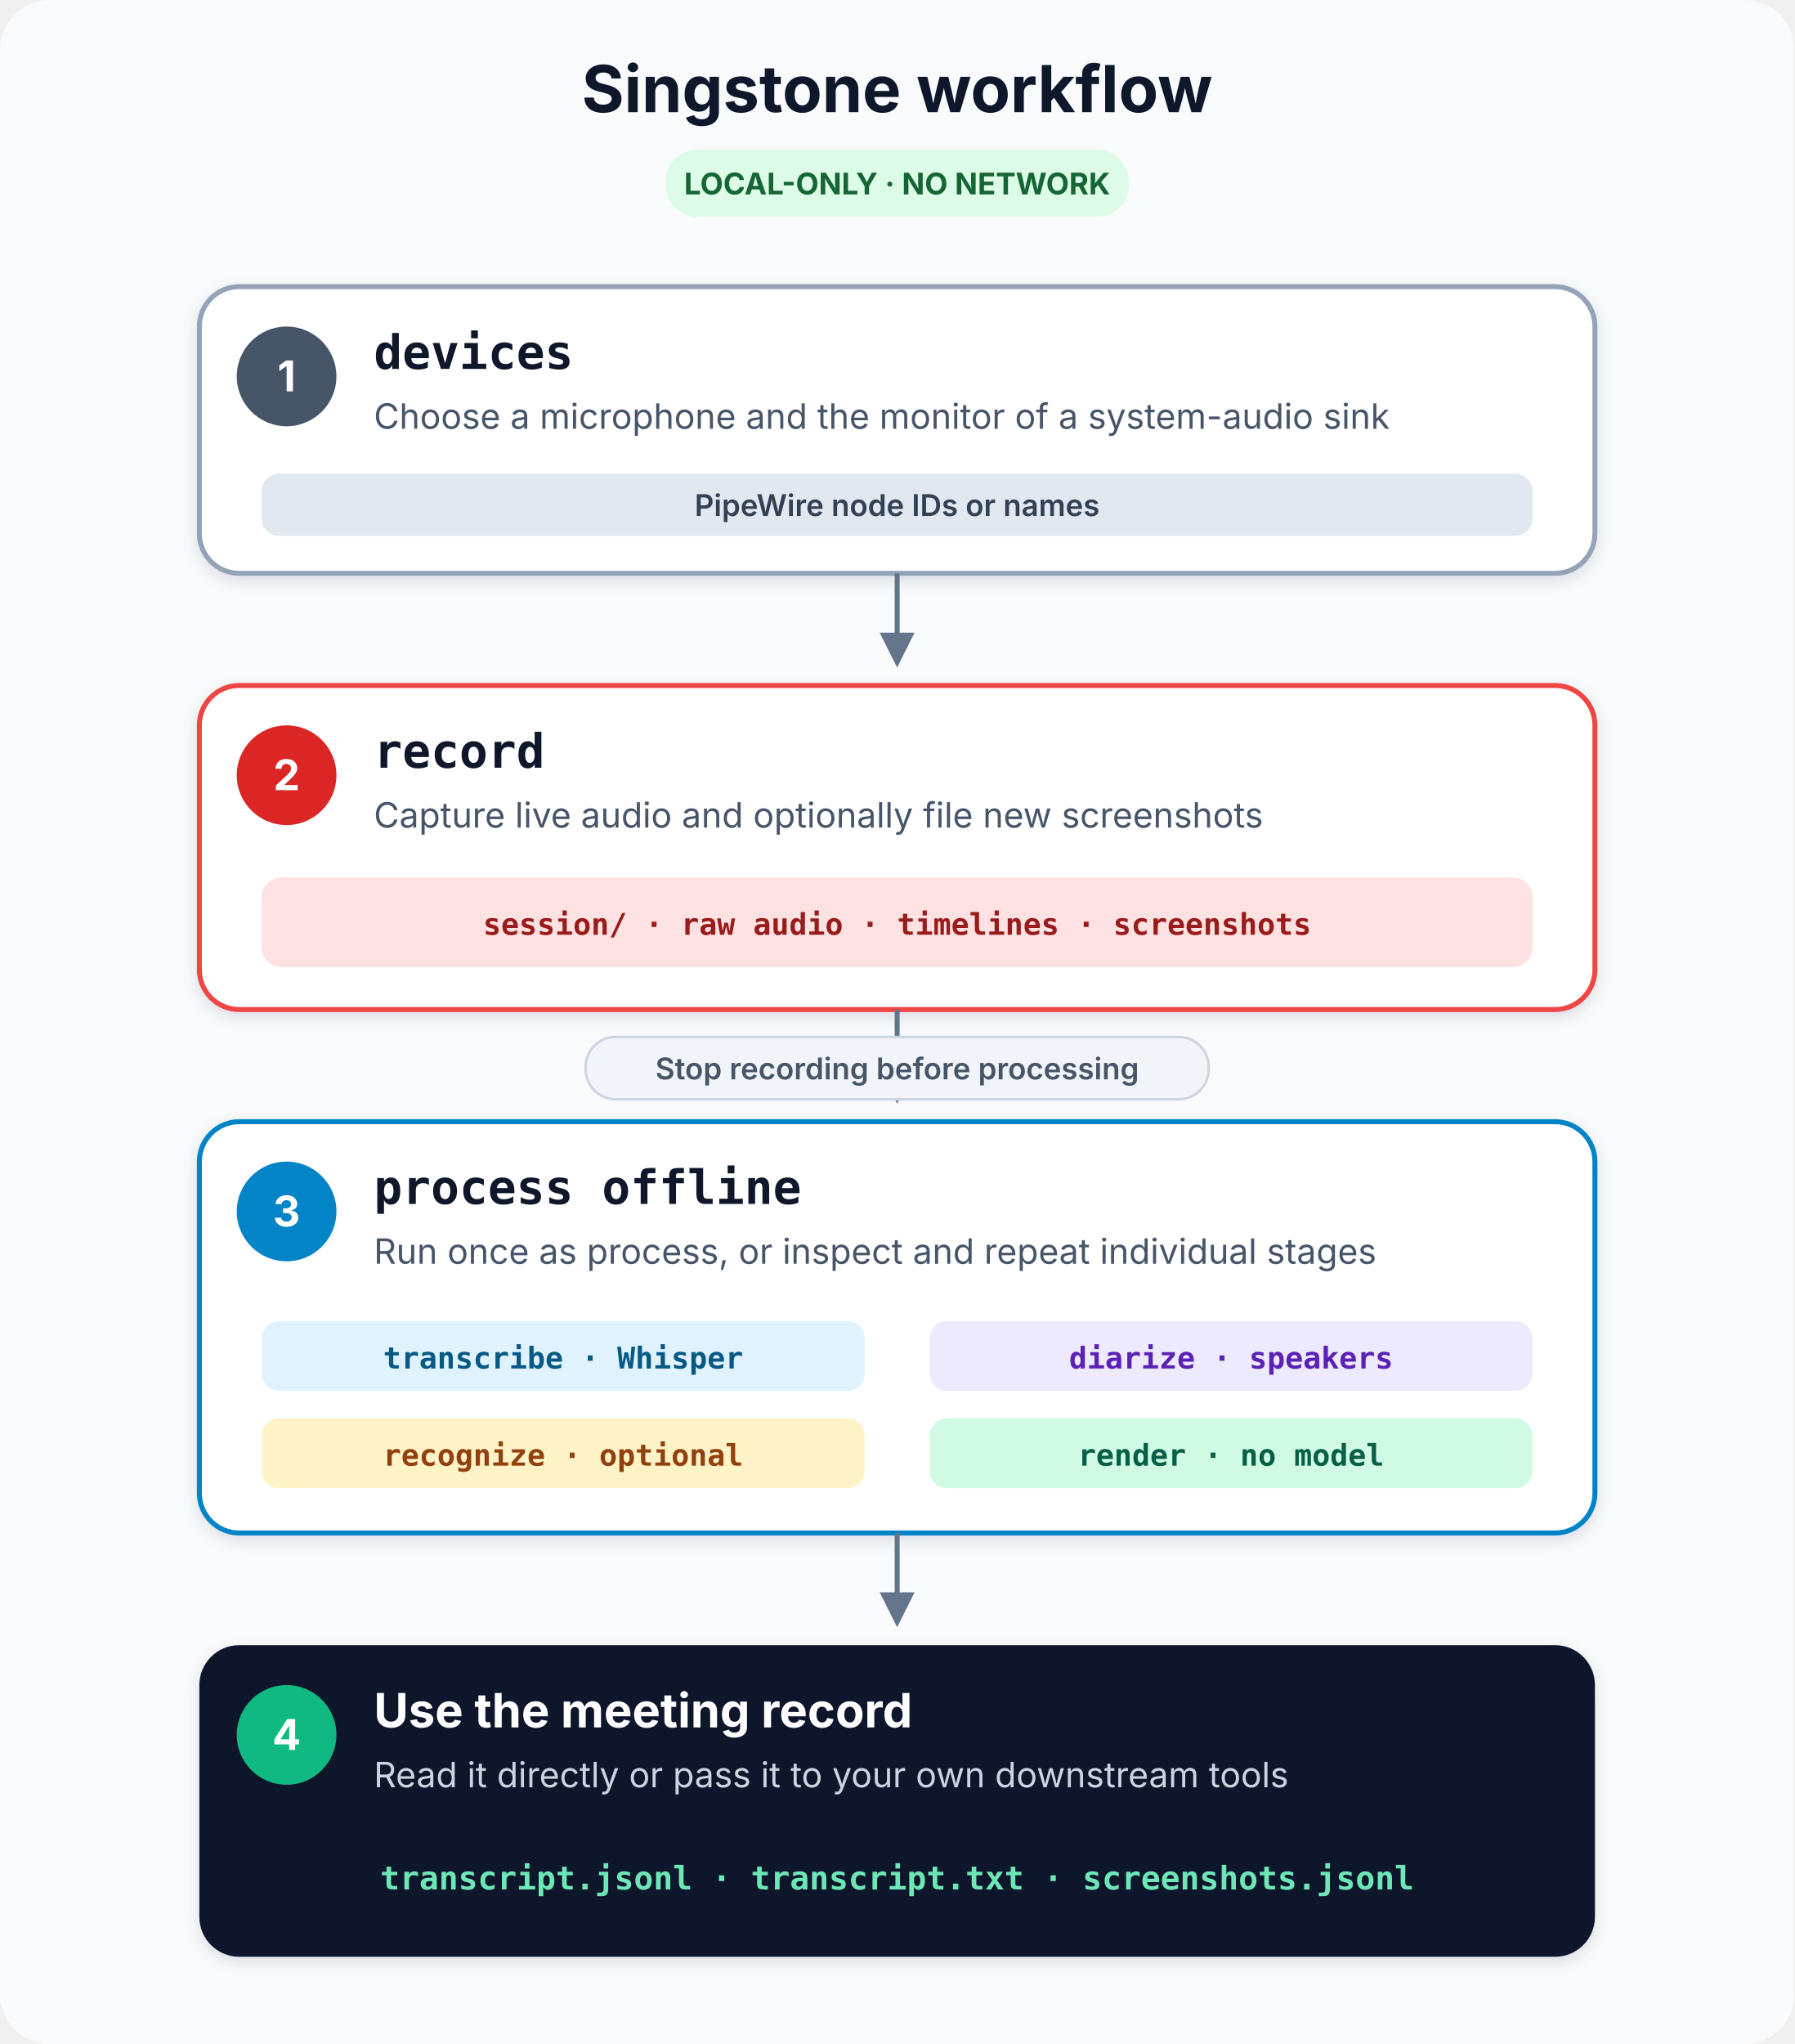
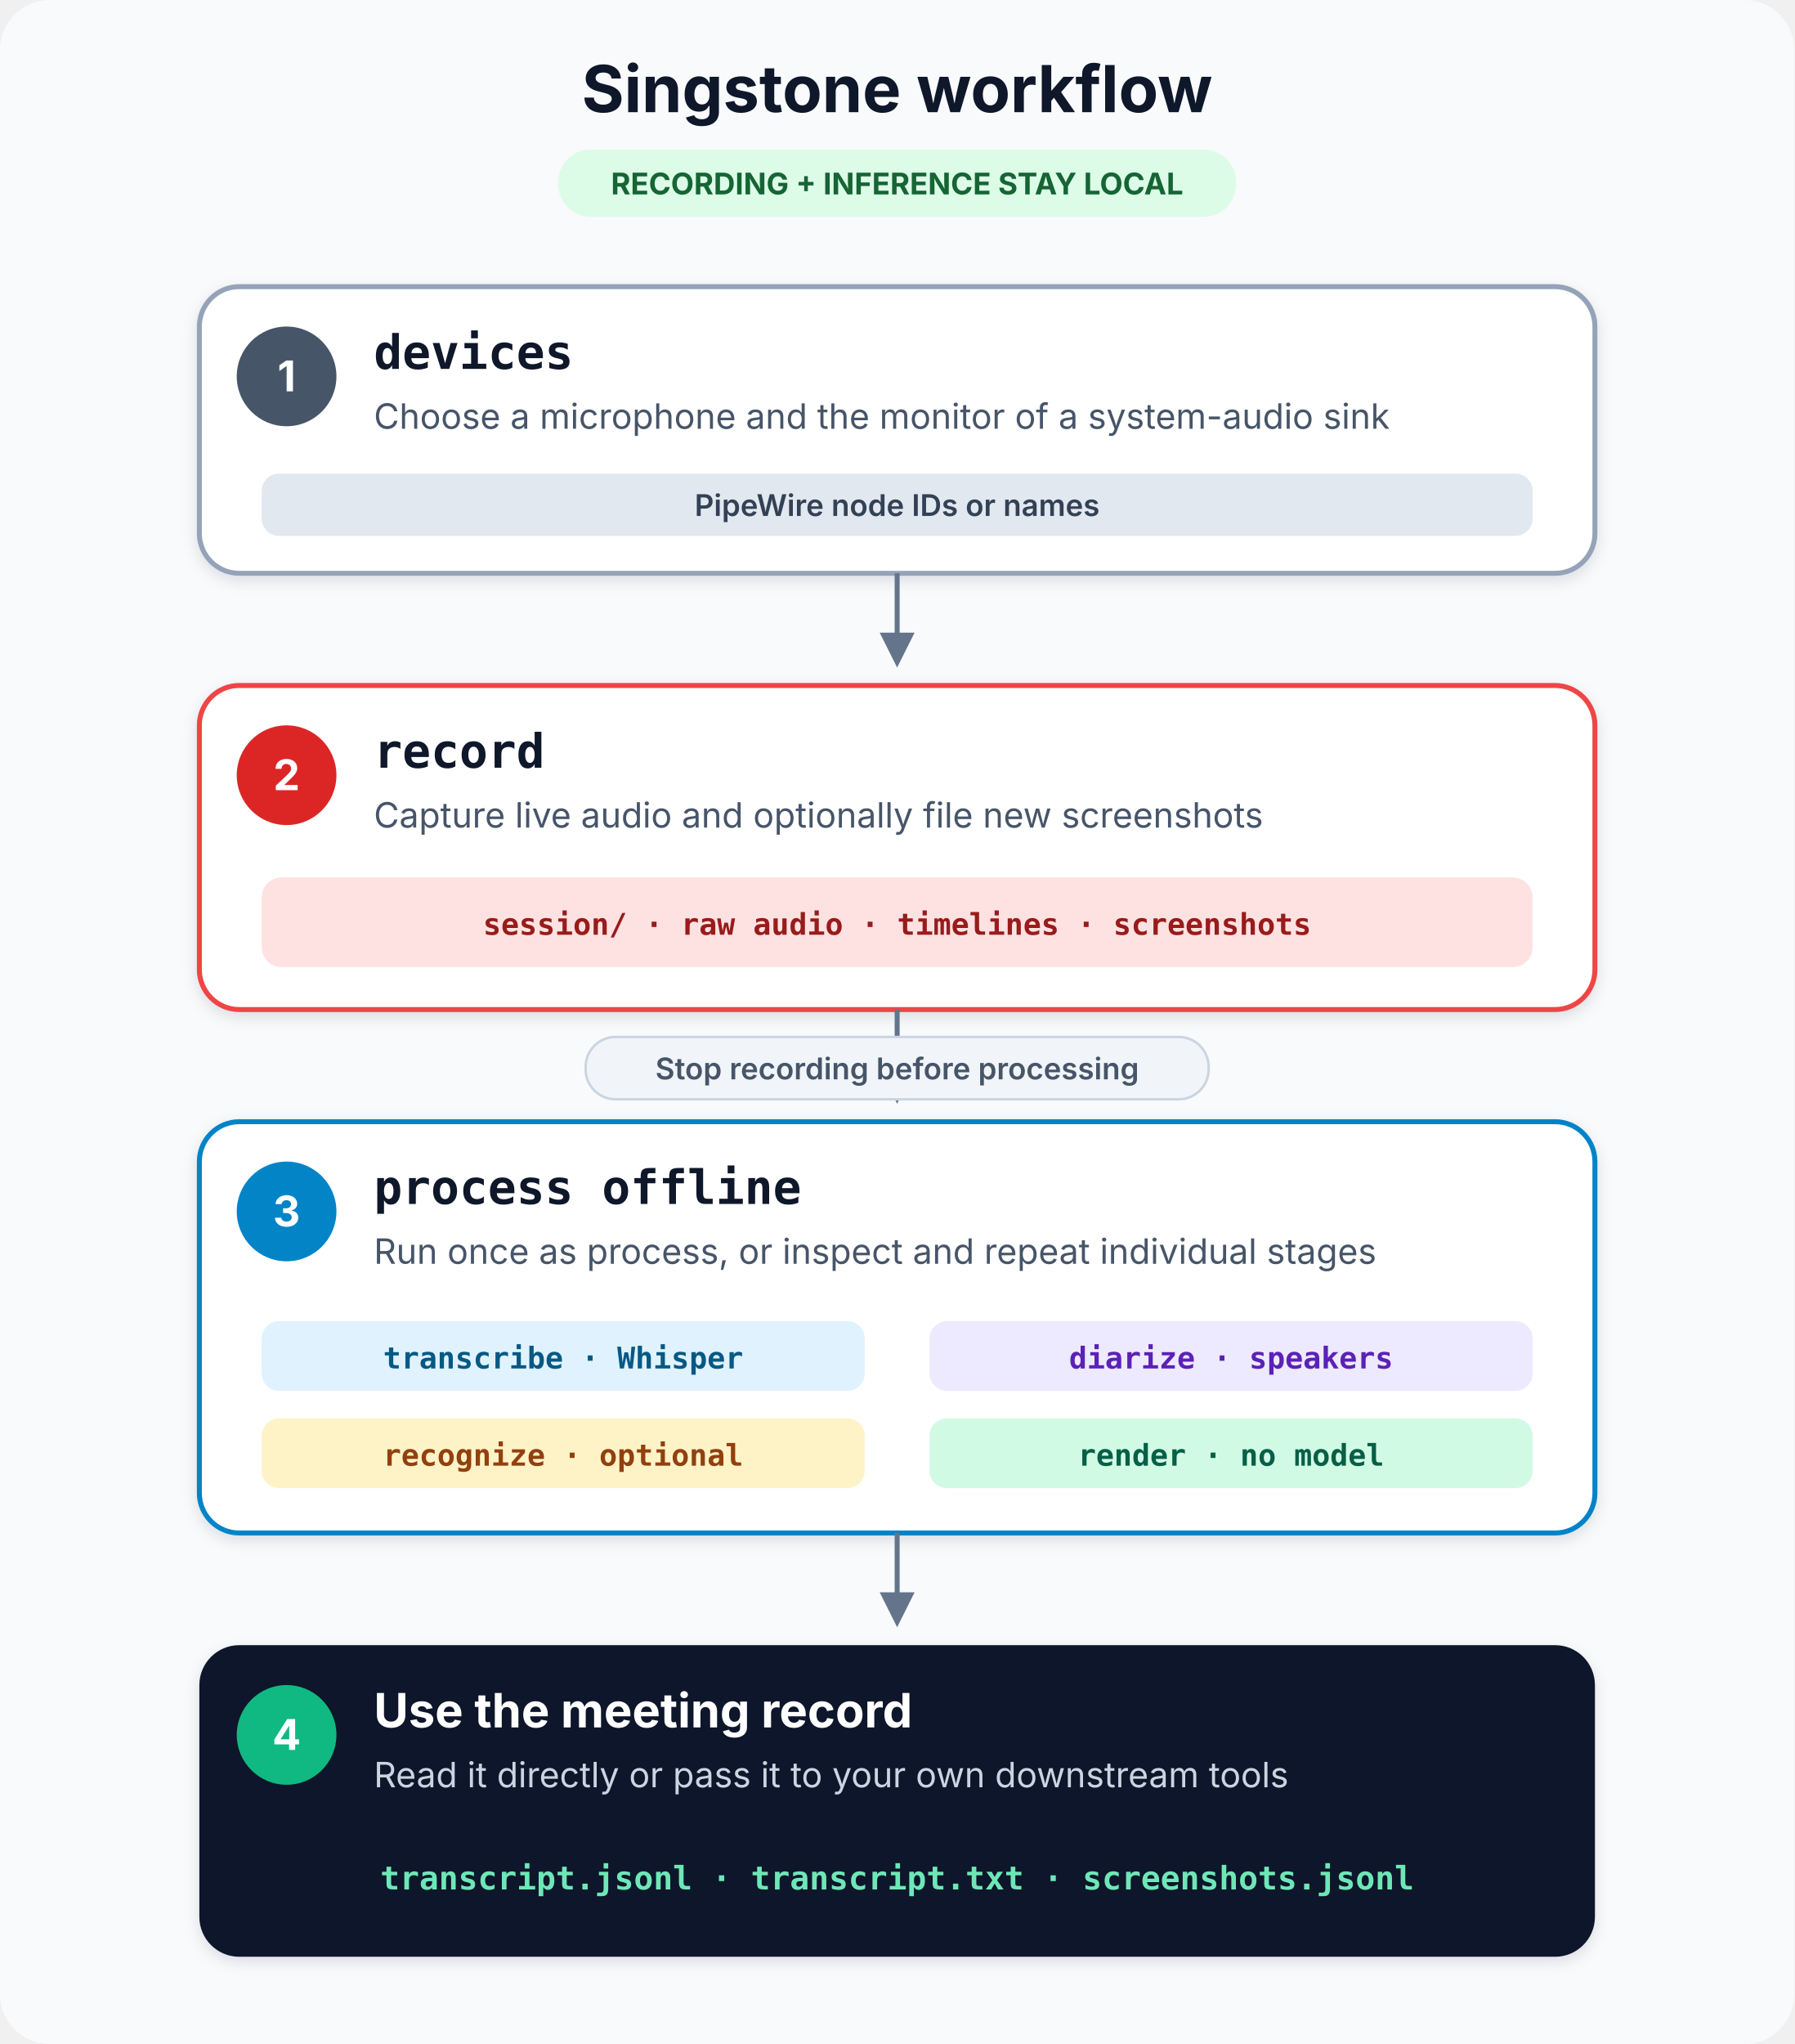
<svg xmlns="http://www.w3.org/2000/svg" width="720" height="820" viewBox="0 0 720 820" role="img" aria-labelledby="title description">
  <defs>
    <marker id="arrow" viewBox="0 0 10 10" refX="8" refY="5" markerWidth="7" markerHeight="7" orient="auto-start-reverse">
      <path d="M 0 0 L 10 5 L 0 10 z" fill="#64748b" />
    </marker>
    <filter id="shadow" x="-10%" y="-10%" width="120%" height="130%">
      <feDropShadow dx="0" dy="2" stdDeviation="3" flood-color="#0f172a" flood-opacity="0.12" />
    </filter>
  </defs>
  <rect width="720" height="820" rx="20" fill="#f8fafc" />
  <text x="360" y="45" text-anchor="middle" font-family="system-ui, -apple-system, BlinkMacSystemFont, 'Segoe UI', sans-serif" font-size="26" font-weight="700" fill="#0f172a">Singstone workflow</text>
-   <rect x="267" y="60" width="186" height="27" rx="13" fill="#dcfce7" />
-   <text x="360" y="78" text-anchor="middle" font-family="system-ui, -apple-system, BlinkMacSystemFont, 'Segoe UI', sans-serif" font-size="12" font-weight="700" fill="#166534">LOCAL-ONLY · NO NETWORK</text>
+   <rect x="224" y="60" width="272" height="27" rx="13" fill="#dcfce7" />
+   <text x="360" y="78" text-anchor="middle" font-family="system-ui, -apple-system, BlinkMacSystemFont, 'Segoe UI', sans-serif" font-size="12" font-weight="700" fill="#166534">RECORDING + INFERENCE STAY LOCAL</text>
  <g filter="url(#shadow)">
    <rect x="80" y="115" width="560" height="115" rx="16" fill="#ffffff" stroke="#94a3b8" stroke-width="2" />
  </g>
  <circle cx="115" cy="151" r="20" fill="#475569" />
  <text x="115" y="157" text-anchor="middle" font-family="system-ui, -apple-system, BlinkMacSystemFont, 'Segoe UI', sans-serif" font-size="17" font-weight="700" fill="#ffffff">1</text>
  <text x="150" y="148" font-family="ui-monospace, SFMono-Regular, Menlo, Consolas, monospace" font-size="19" font-weight="700" fill="#0f172a">devices</text>
  <text x="150" y="172" font-family="system-ui, -apple-system, BlinkMacSystemFont, 'Segoe UI', sans-serif" font-size="14" fill="#475569">Choose a microphone and the monitor of a system-audio sink</text>
  <rect x="105" y="190" width="510" height="25" rx="7" fill="#e2e8f0" />
  <text x="360" y="207" text-anchor="middle" font-family="system-ui, -apple-system, BlinkMacSystemFont, 'Segoe UI', sans-serif" font-size="12" font-weight="600" fill="#334155">PipeWire node IDs or names</text>
  <path d="M 360 230 L 360 265" stroke="#64748b" stroke-width="2" marker-end="url(#arrow)" />
  <g filter="url(#shadow)">
    <rect x="80" y="275" width="560" height="130" rx="16" fill="#ffffff" stroke="#ef4444" stroke-width="2" />
  </g>
  <circle cx="115" cy="311" r="20" fill="#dc2626" />
  <text x="115" y="317" text-anchor="middle" font-family="system-ui, -apple-system, BlinkMacSystemFont, 'Segoe UI', sans-serif" font-size="17" font-weight="700" fill="#ffffff">2</text>
  <text x="150" y="308" font-family="ui-monospace, SFMono-Regular, Menlo, Consolas, monospace" font-size="19" font-weight="700" fill="#0f172a">record</text>
  <text x="150" y="332" font-family="system-ui, -apple-system, BlinkMacSystemFont, 'Segoe UI', sans-serif" font-size="14" fill="#475569">Capture live audio and optionally file new screenshots</text>
  <rect x="105" y="352" width="510" height="36" rx="8" fill="#fee2e2" />
  <text x="360" y="375" text-anchor="middle" font-family="ui-monospace, SFMono-Regular, Menlo, Consolas, monospace" font-size="12" font-weight="600" fill="#991b1b">session/ · raw audio · timelines · screenshots</text>
  <path d="M 360 405 L 360 440" stroke="#64748b" stroke-width="2" marker-end="url(#arrow)" />
  <rect x="235" y="416" width="250" height="25" rx="12" fill="#f1f5f9" stroke="#cbd5e1" />
  <text x="360" y="433" text-anchor="middle" font-family="system-ui, -apple-system, BlinkMacSystemFont, 'Segoe UI', sans-serif" font-size="12" font-weight="600" fill="#475569">Stop recording before processing</text>
  <g filter="url(#shadow)">
    <rect x="80" y="450" width="560" height="165" rx="16" fill="#ffffff" stroke="#0284c7" stroke-width="2" />
  </g>
  <circle cx="115" cy="486" r="20" fill="#0284c7" />
  <text x="115" y="492" text-anchor="middle" font-family="system-ui, -apple-system, BlinkMacSystemFont, 'Segoe UI', sans-serif" font-size="17" font-weight="700" fill="#ffffff">3</text>
  <text x="150" y="483" font-family="ui-monospace, SFMono-Regular, Menlo, Consolas, monospace" font-size="19" font-weight="700" fill="#0f172a">process offline</text>
  <text x="150" y="507" font-family="system-ui, -apple-system, BlinkMacSystemFont, 'Segoe UI', sans-serif" font-size="14" fill="#475569">Run once as process, or inspect and repeat individual stages</text>
  <g font-family="ui-monospace, SFMono-Regular, Menlo, Consolas, monospace" font-size="12" font-weight="600">
    <rect x="105" y="530" width="242" height="28" rx="7" fill="#e0f2fe" />
    <text x="226" y="549" text-anchor="middle" fill="#075985">transcribe · Whisper</text>
    <rect x="373" y="530" width="242" height="28" rx="7" fill="#ede9fe" />
    <text x="494" y="549" text-anchor="middle" fill="#5b21b6">diarize · speakers</text>
    <rect x="105" y="569" width="242" height="28" rx="7" fill="#fef3c7" />
    <text x="226" y="588" text-anchor="middle" fill="#92400e">recognize · optional</text>
    <rect x="373" y="569" width="242" height="28" rx="7" fill="#d1fae5" />
    <text x="494" y="588" text-anchor="middle" fill="#065f46">render · no model</text>
  </g>
  <path d="M 360 615 L 360 650" stroke="#64748b" stroke-width="2" marker-end="url(#arrow)" />
  <g filter="url(#shadow)">
    <rect x="80" y="660" width="560" height="125" rx="16" fill="#0f172a" />
  </g>
  <circle cx="115" cy="696" r="20" fill="#10b981" />
  <text x="115" y="702" text-anchor="middle" font-family="system-ui, -apple-system, BlinkMacSystemFont, 'Segoe UI', sans-serif" font-size="17" font-weight="700" fill="#ffffff">4</text>
  <text x="150" y="693" font-family="system-ui, -apple-system, BlinkMacSystemFont, 'Segoe UI', sans-serif" font-size="19" font-weight="700" fill="#ffffff">Use the meeting record</text>
  <text x="150" y="717" font-family="system-ui, -apple-system, BlinkMacSystemFont, 'Segoe UI', sans-serif" font-size="14" fill="#cbd5e1">Read it directly or pass it to your own downstream tools</text>
  <text x="360" y="758" text-anchor="middle" font-family="ui-monospace, SFMono-Regular, Menlo, Consolas, monospace" font-size="13" font-weight="600" fill="#6ee7b7">transcript.jsonl · transcript.txt · screenshots.jsonl</text>
</svg>
